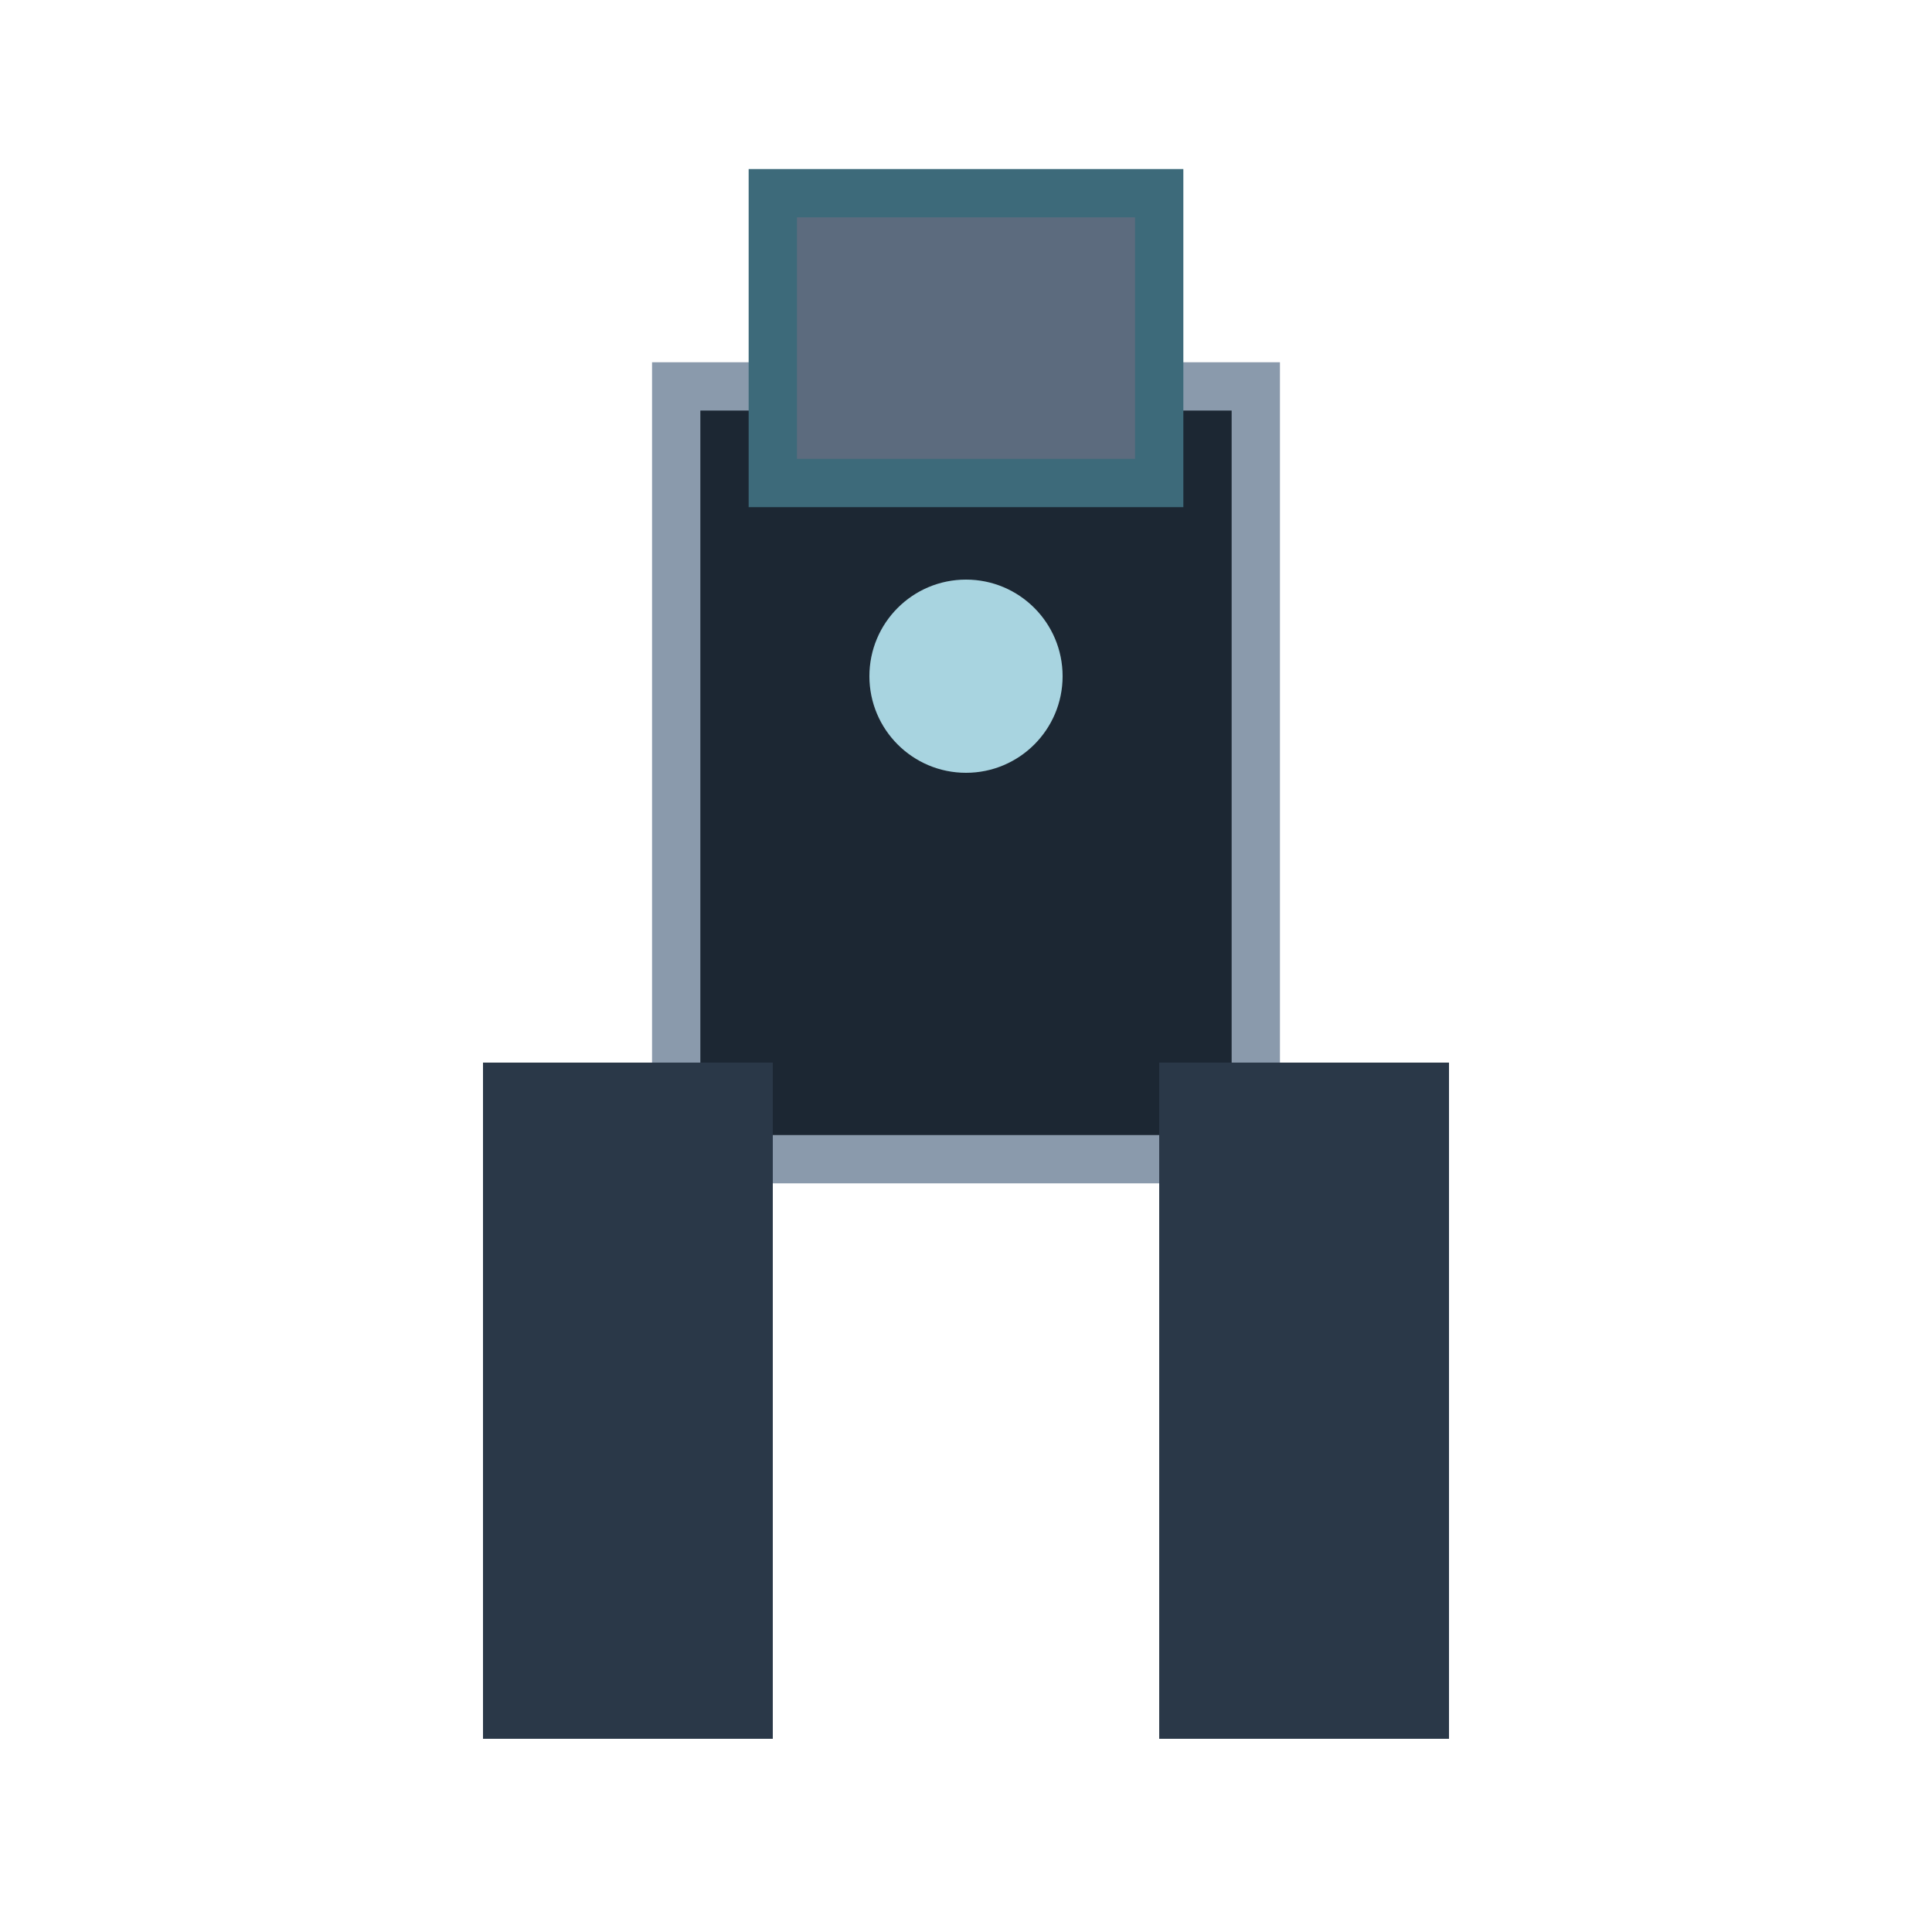
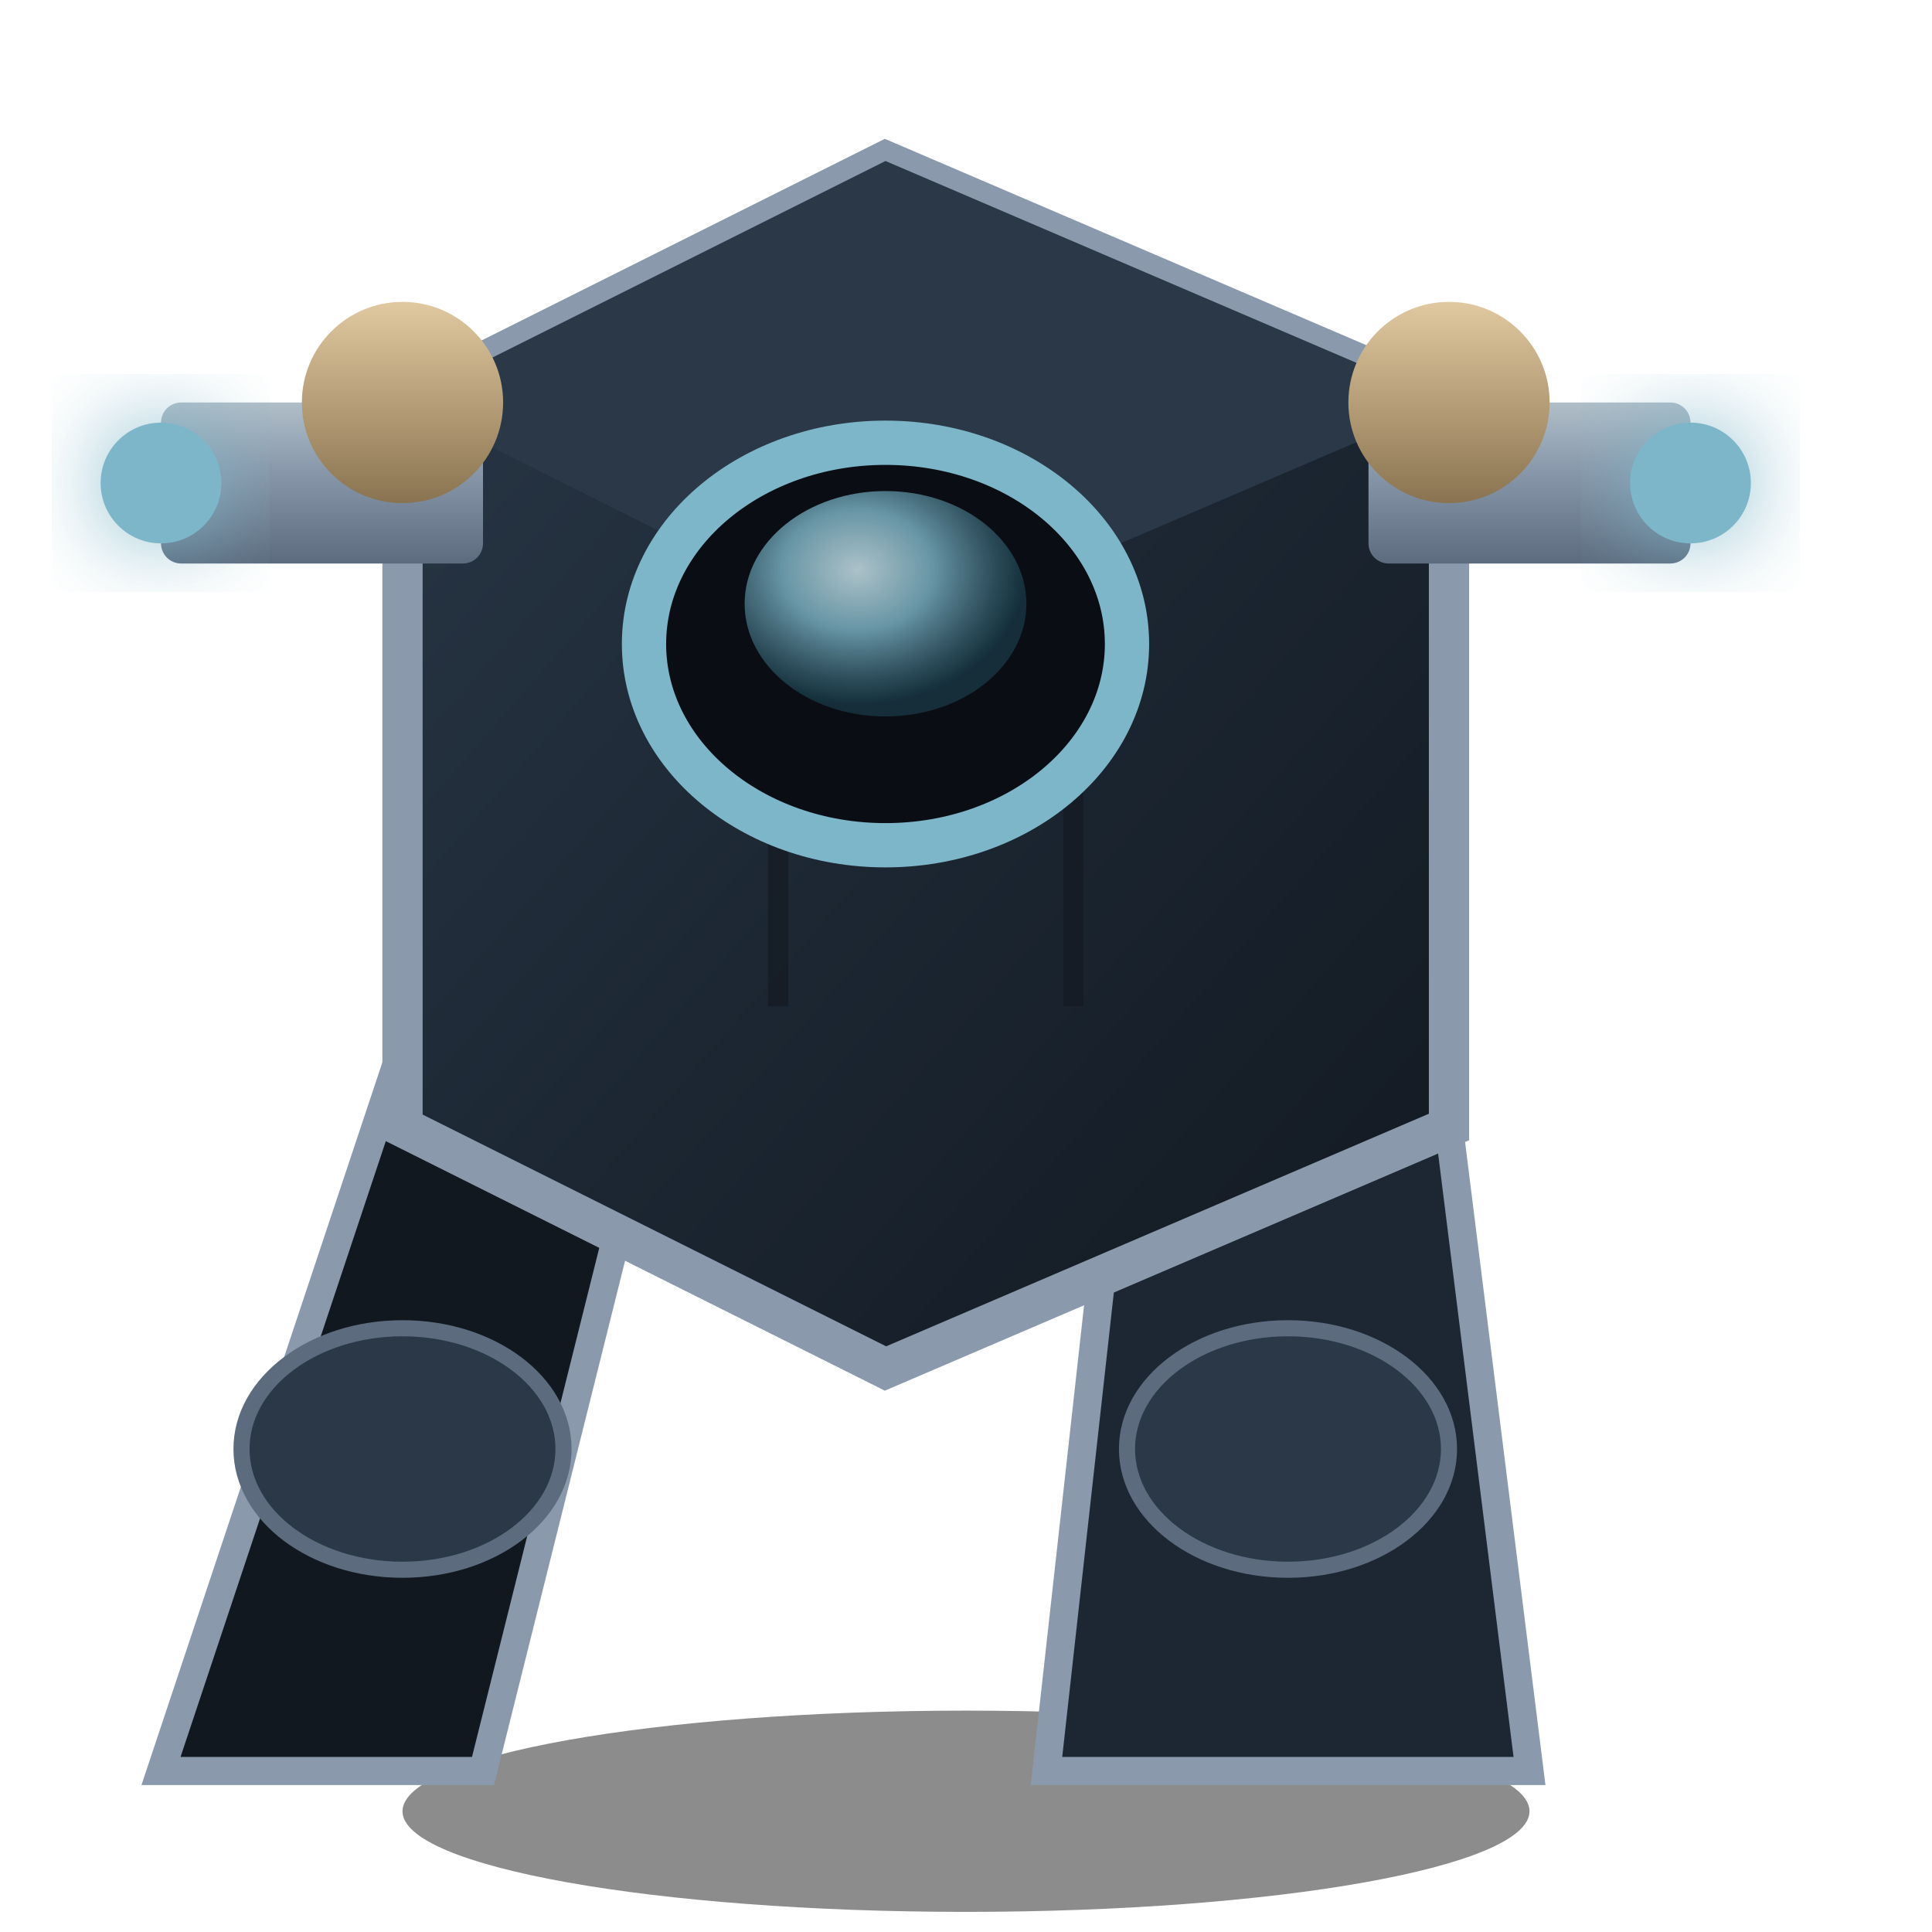
- <svg xmlns="http://www.w3.org/2000/svg" viewBox="0 0 40 40" width="40" height="40" fill="none">
-   <rect x="14" y="8" width="12" height="16" fill="#1c2733" stroke="#8a9aac" />
-   <rect x="10" y="22" width="6" height="14" fill="#2a3848" />
-   <rect x="24" y="22" width="6" height="14" fill="#2a3848" />
-   <rect x="16" y="4" width="8" height="6" fill="#5c6b7e" stroke="#3d6a7a" />
-   <circle cx="20" cy="14" r="2" fill="#a8d4e0" />
+ <svg xmlns="http://www.w3.org/2000/svg" viewBox="0 0 48 48" width="48" height="48" fill="none">
+   <defs>
+     <radialGradient id="padG" cx="50%" cy="50%" r="50%">
+       <stop offset="0%" stop-color="#1c2733" stop-opacity="0.9" />
+       <stop offset="100%" stop-color="#0a0e14" stop-opacity="0.2" />
+     </radialGradient>
+     <radialGradient id="coreG" cx="40%" cy="35%" r="60%">
+       <stop offset="0%" stop-color="#d4eef5" />
+       <stop offset="45%" stop-color="#7eb6c9" />
+       <stop offset="100%" stop-color="#1a4050" stop-opacity="0.8" />
+     </radialGradient>
+     <linearGradient id="hullL" x1="0" y1="0" x2="1" y2="1">
+       <stop offset="0%" stop-color="#2a3848" />
+       <stop offset="50%" stop-color="#1c2733" />
+       <stop offset="100%" stop-color="#121820" />
+     </linearGradient>
+     <linearGradient id="steelL" x1="0" y1="0" x2="0" y2="1">
+       <stop offset="0%" stop-color="#b0bec8" />
+       <stop offset="40%" stop-color="#8a9aac" />
+       <stop offset="100%" stop-color="#5c6b7e" />
+     </linearGradient>
+     <linearGradient id="brassL" x1="0" y1="0" x2="0" y2="1">
+       <stop offset="0%" stop-color="#e0c9a0" />
+       <stop offset="100%" stop-color="#8a7350" />
+     </linearGradient>
+     <filter id="softGlow" x="-40%" y="-40%" width="180%" height="180%">
+       <feGaussianBlur stdDeviation="1.2" result="b" />
+       <feMerge>
+         <feMergeNode in="b" />
+         <feMergeNode in="SourceGraphic" />
+       </feMerge>
+     </filter>
+   </defs>
+   <ellipse cx="24" cy="45" rx="14" ry="2.5" fill="rgba(0,0,0,0.45)" />
+   <path d="M10 26 L4 44 L12 44 L16 28 Z" fill="#121820" stroke="#8a9aac" stroke-width="0.7" />
+   <path d="M28 26 L26 44 L38 44 L36 28 Z" fill="#1c2733" stroke="#8a9aac" stroke-width="0.7" />
+   <ellipse cx="10" cy="36" rx="4" ry="3" fill="#2a3848" stroke="#5c6b7e" stroke-width="0.4" />
+   <ellipse cx="32" cy="36" rx="4" ry="3" fill="#2a3848" stroke="#5c6b7e" stroke-width="0.4" />
+   <path d="M10 10 L10 28 L22 34 L36 28 L36 10 L22 4 Z" fill="url(#hullL)" stroke="#8a9aac" stroke-width="1" />
+   <path d="M10 10 L22 4 L36 10 L22 16 Z" fill="#2a3848" />
+   <line x1="19.333" y1="13" x2="19.333" y2="25" stroke="#121820" stroke-width="0.5" opacity="0.6" />
+   <line x1="26.667" y1="13" x2="26.667" y2="25" stroke="#121820" stroke-width="0.5" opacity="0.6" />
+   <ellipse cx="22" cy="16" rx="6" ry="5" fill="#0a0e14" stroke="#7eb6c9" stroke-width="1.1" />
+   <ellipse cx="22" cy="15" rx="3.5" ry="2.8" fill="url(#coreG)" opacity="0.8" />
+   <rect x="4" y="10" width="8" height="4" rx="0.5" fill="url(#steelL)" />
+   <rect x="34" y="10" width="8" height="4" rx="0.5" fill="url(#steelL)" />
+   <circle cx="4" cy="12" r="1.5" fill="#7eb6c9" filter="url(#softGlow)" />
+   <circle cx="42" cy="12" r="1.5" fill="#7eb6c9" filter="url(#softGlow)" />
+   <circle cx="10" cy="10" r="2.5" fill="url(#brassL)" />
+   <circle cx="36" cy="10" r="2.5" fill="url(#brassL)" />
</svg>
